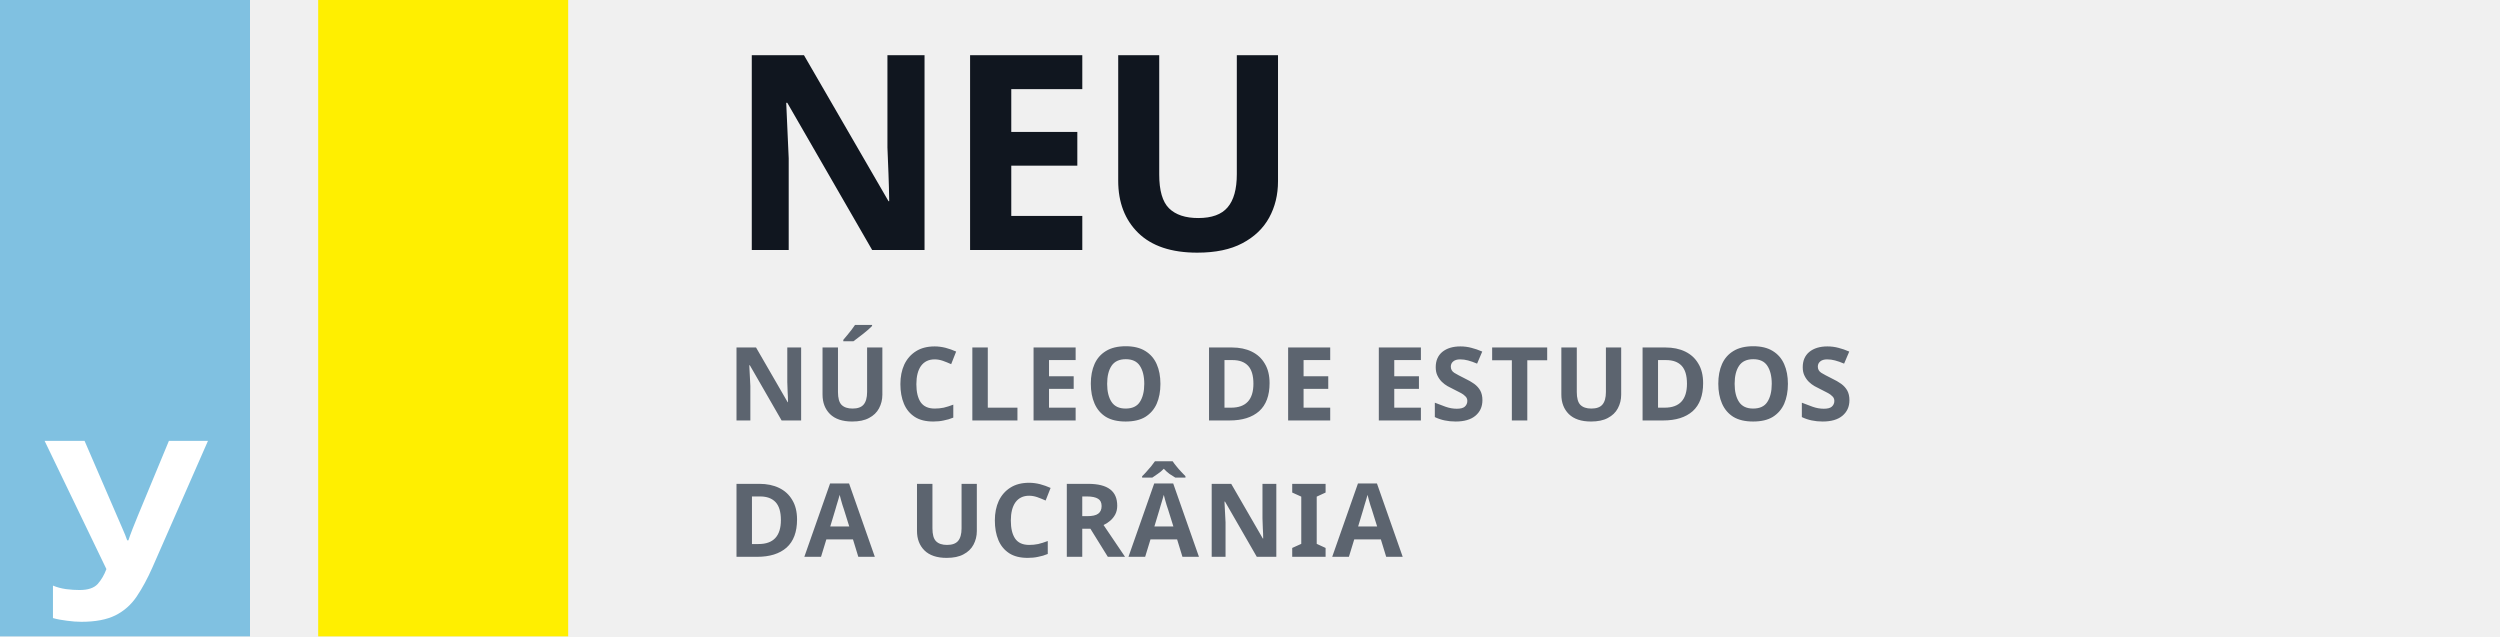
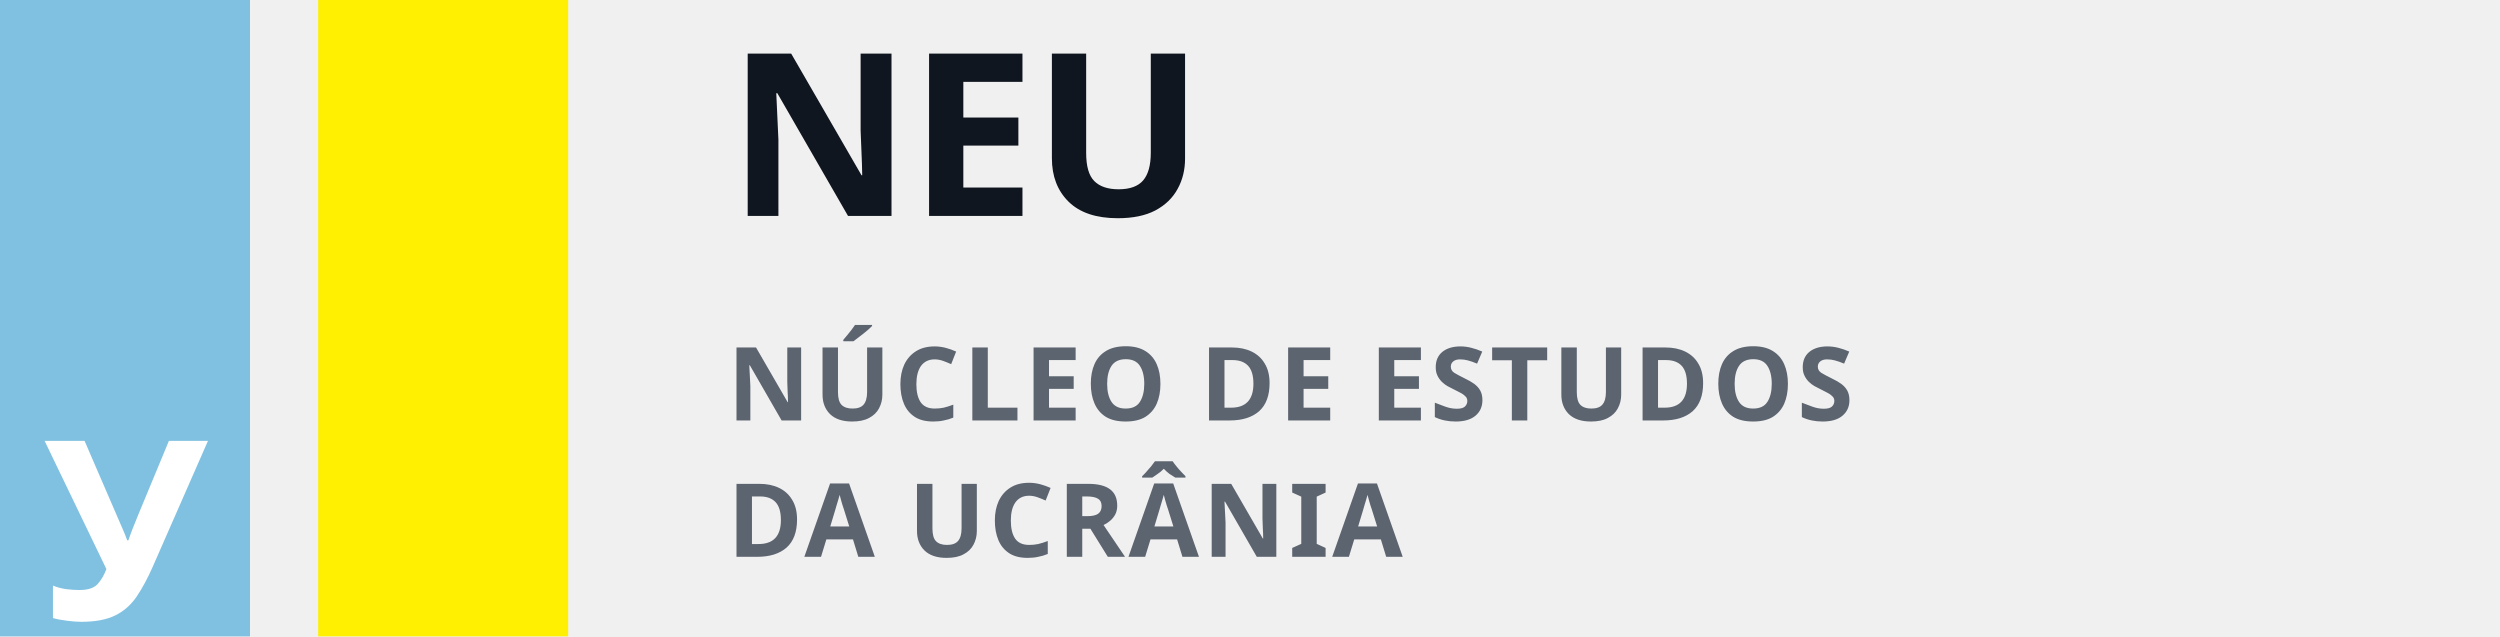
<svg xmlns="http://www.w3.org/2000/svg" viewBox="0 0 220 56" width="220" height="56">
  <rect x="0" y="0" width="22" height="56" fill="#80C1E1" />
  <text x="11" y="54.5" font-family="Montserrat, sans-serif" font-weight="700" font-size="22" fill="#FFFFFF" text-anchor="middle">У</text>
  <rect x="28" y="0" width="22" height="56" fill="#FFEF00" />
-   <text x="64" y="22" font-family="Montserrat, sans-serif" font-weight="700" font-size="24" letter-spacing="-0.3" fill="#10161F">NEU</text>
+   <text x="64" y="19" font-family="Montserrat, sans-serif" font-weight="700" font-size="20" letter-spacing="-0.3" fill="#10161F">NEU</text>
  <text x="64" y="37" font-family="Manrope, sans-serif" font-weight="700" font-size="9" letter-spacing="0.3" fill="#5C646F">NÚCLEO DE ESTUDOS</text>
  <text x="64" y="49" font-family="Manrope, sans-serif" font-weight="700" font-size="9" letter-spacing="0.3" fill="#5C646F">DA UCRÂNIA</text>
</svg>
